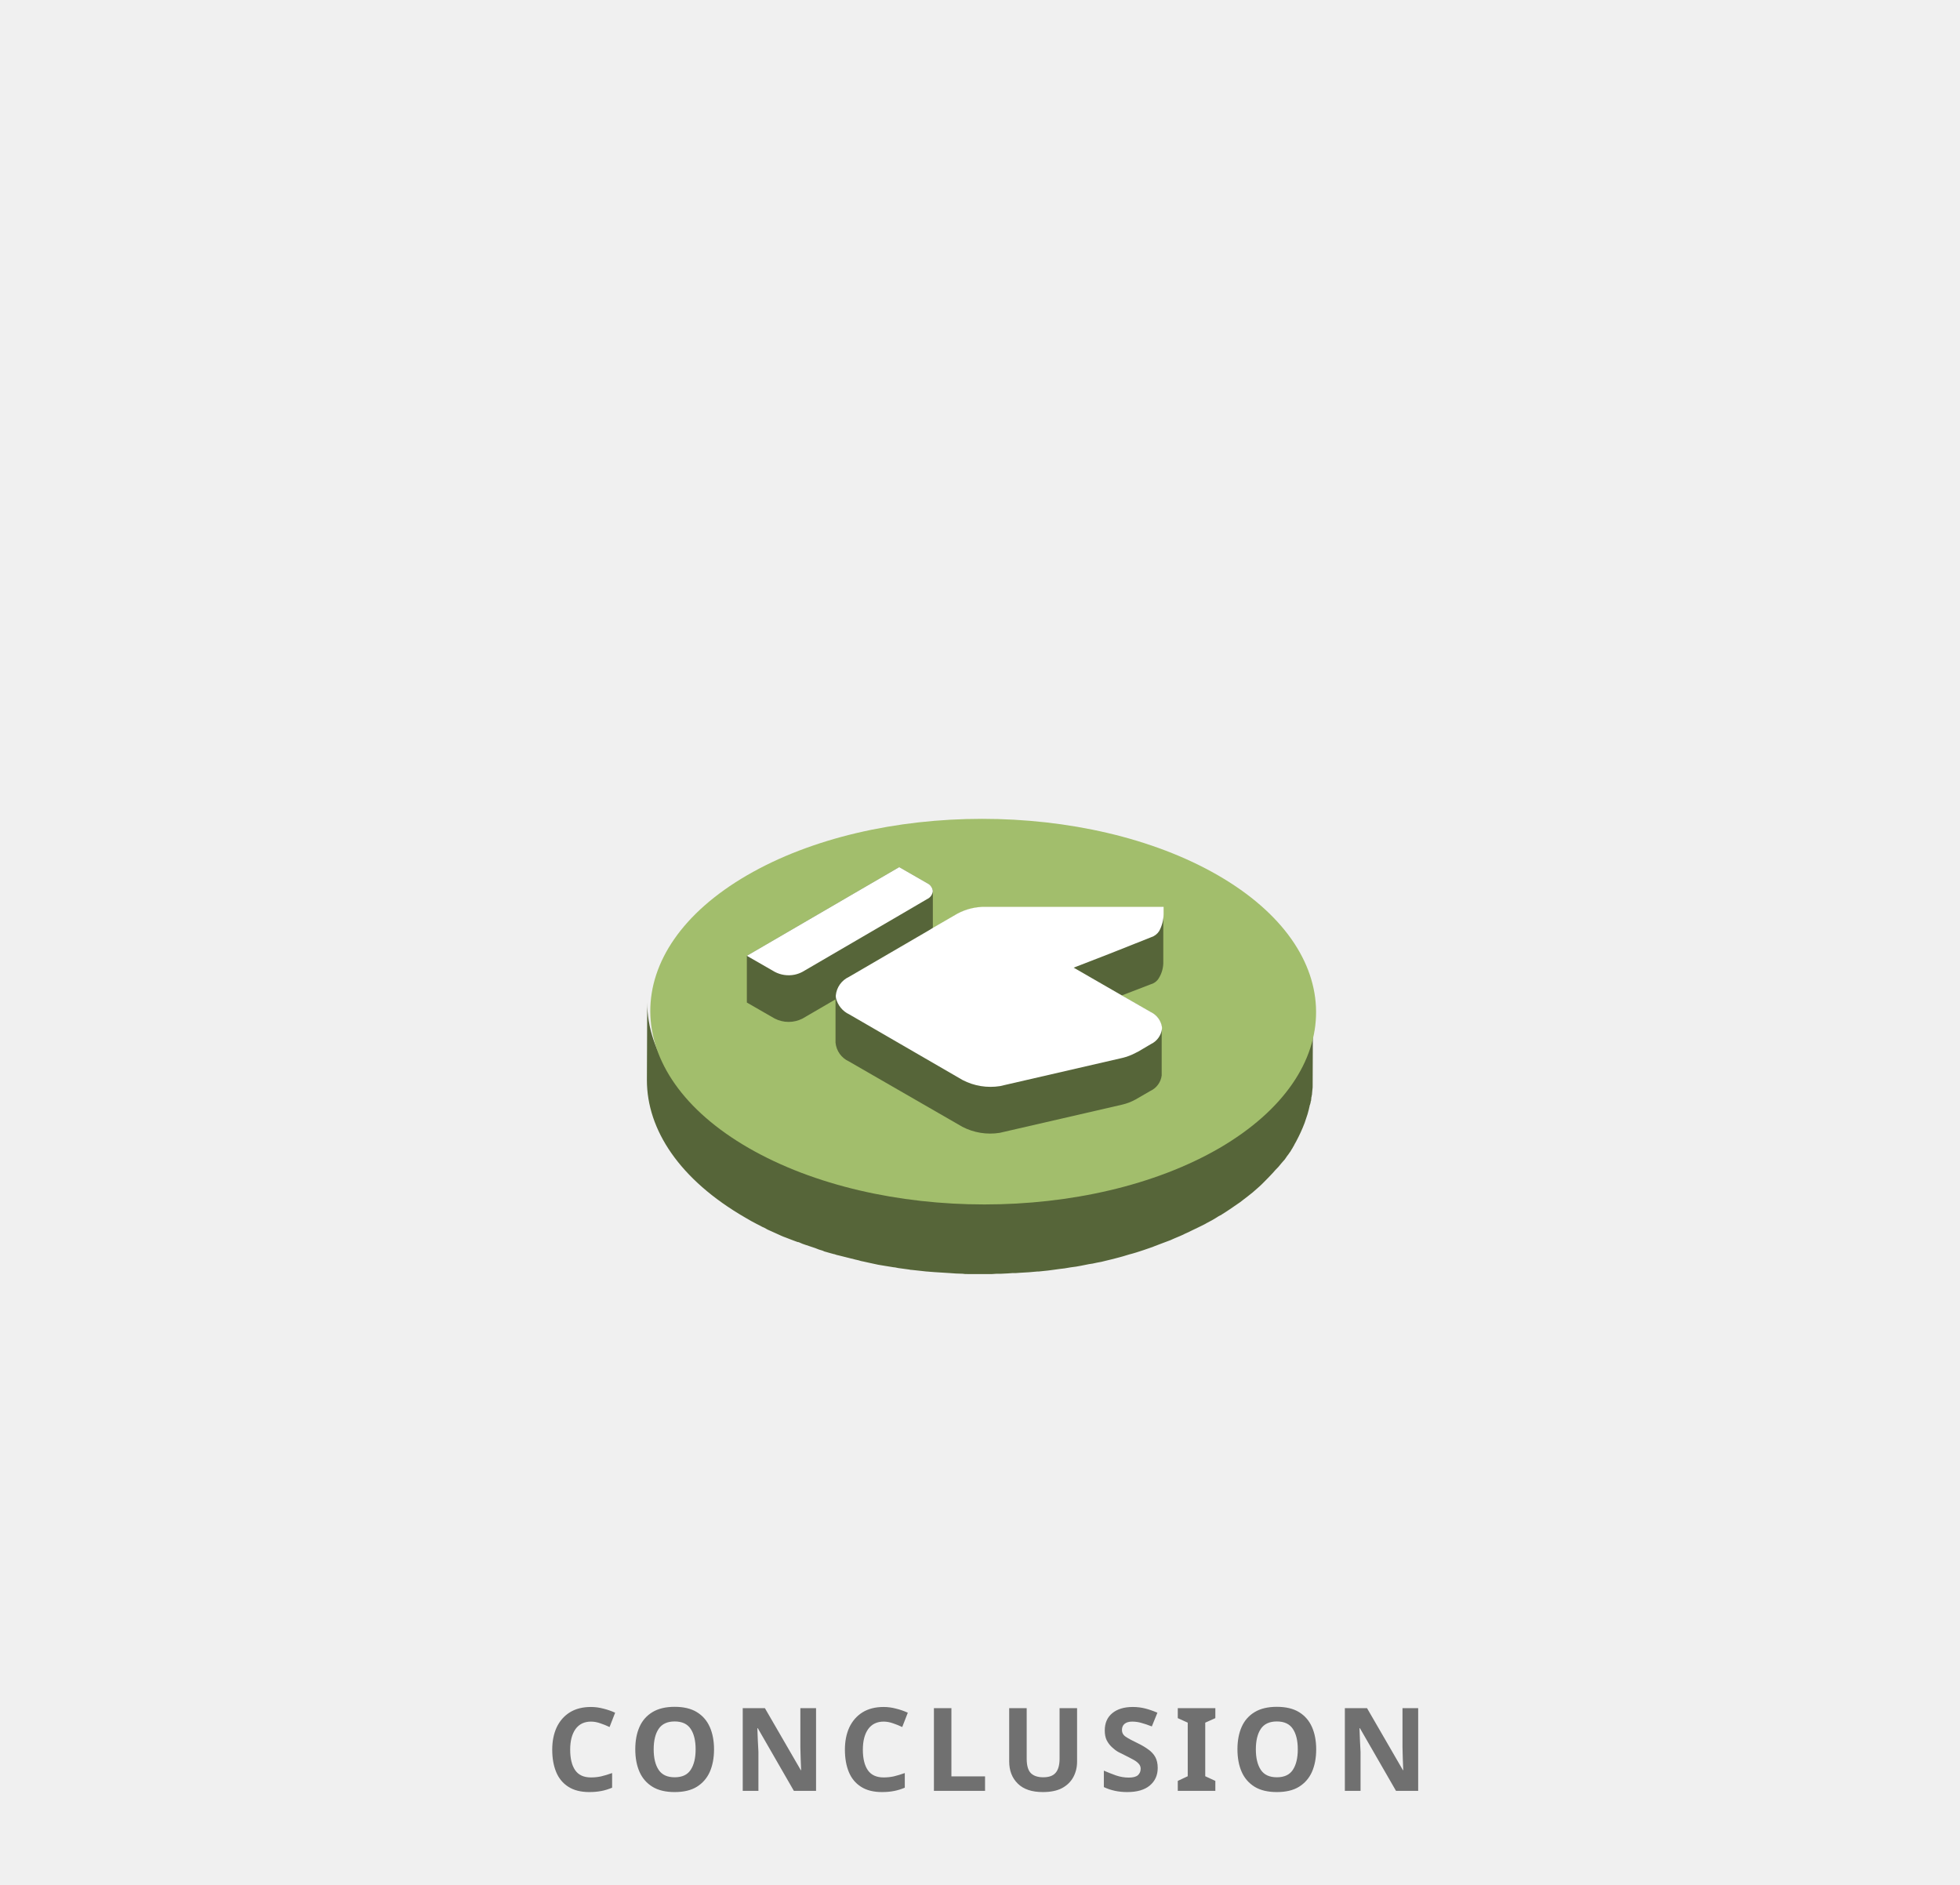
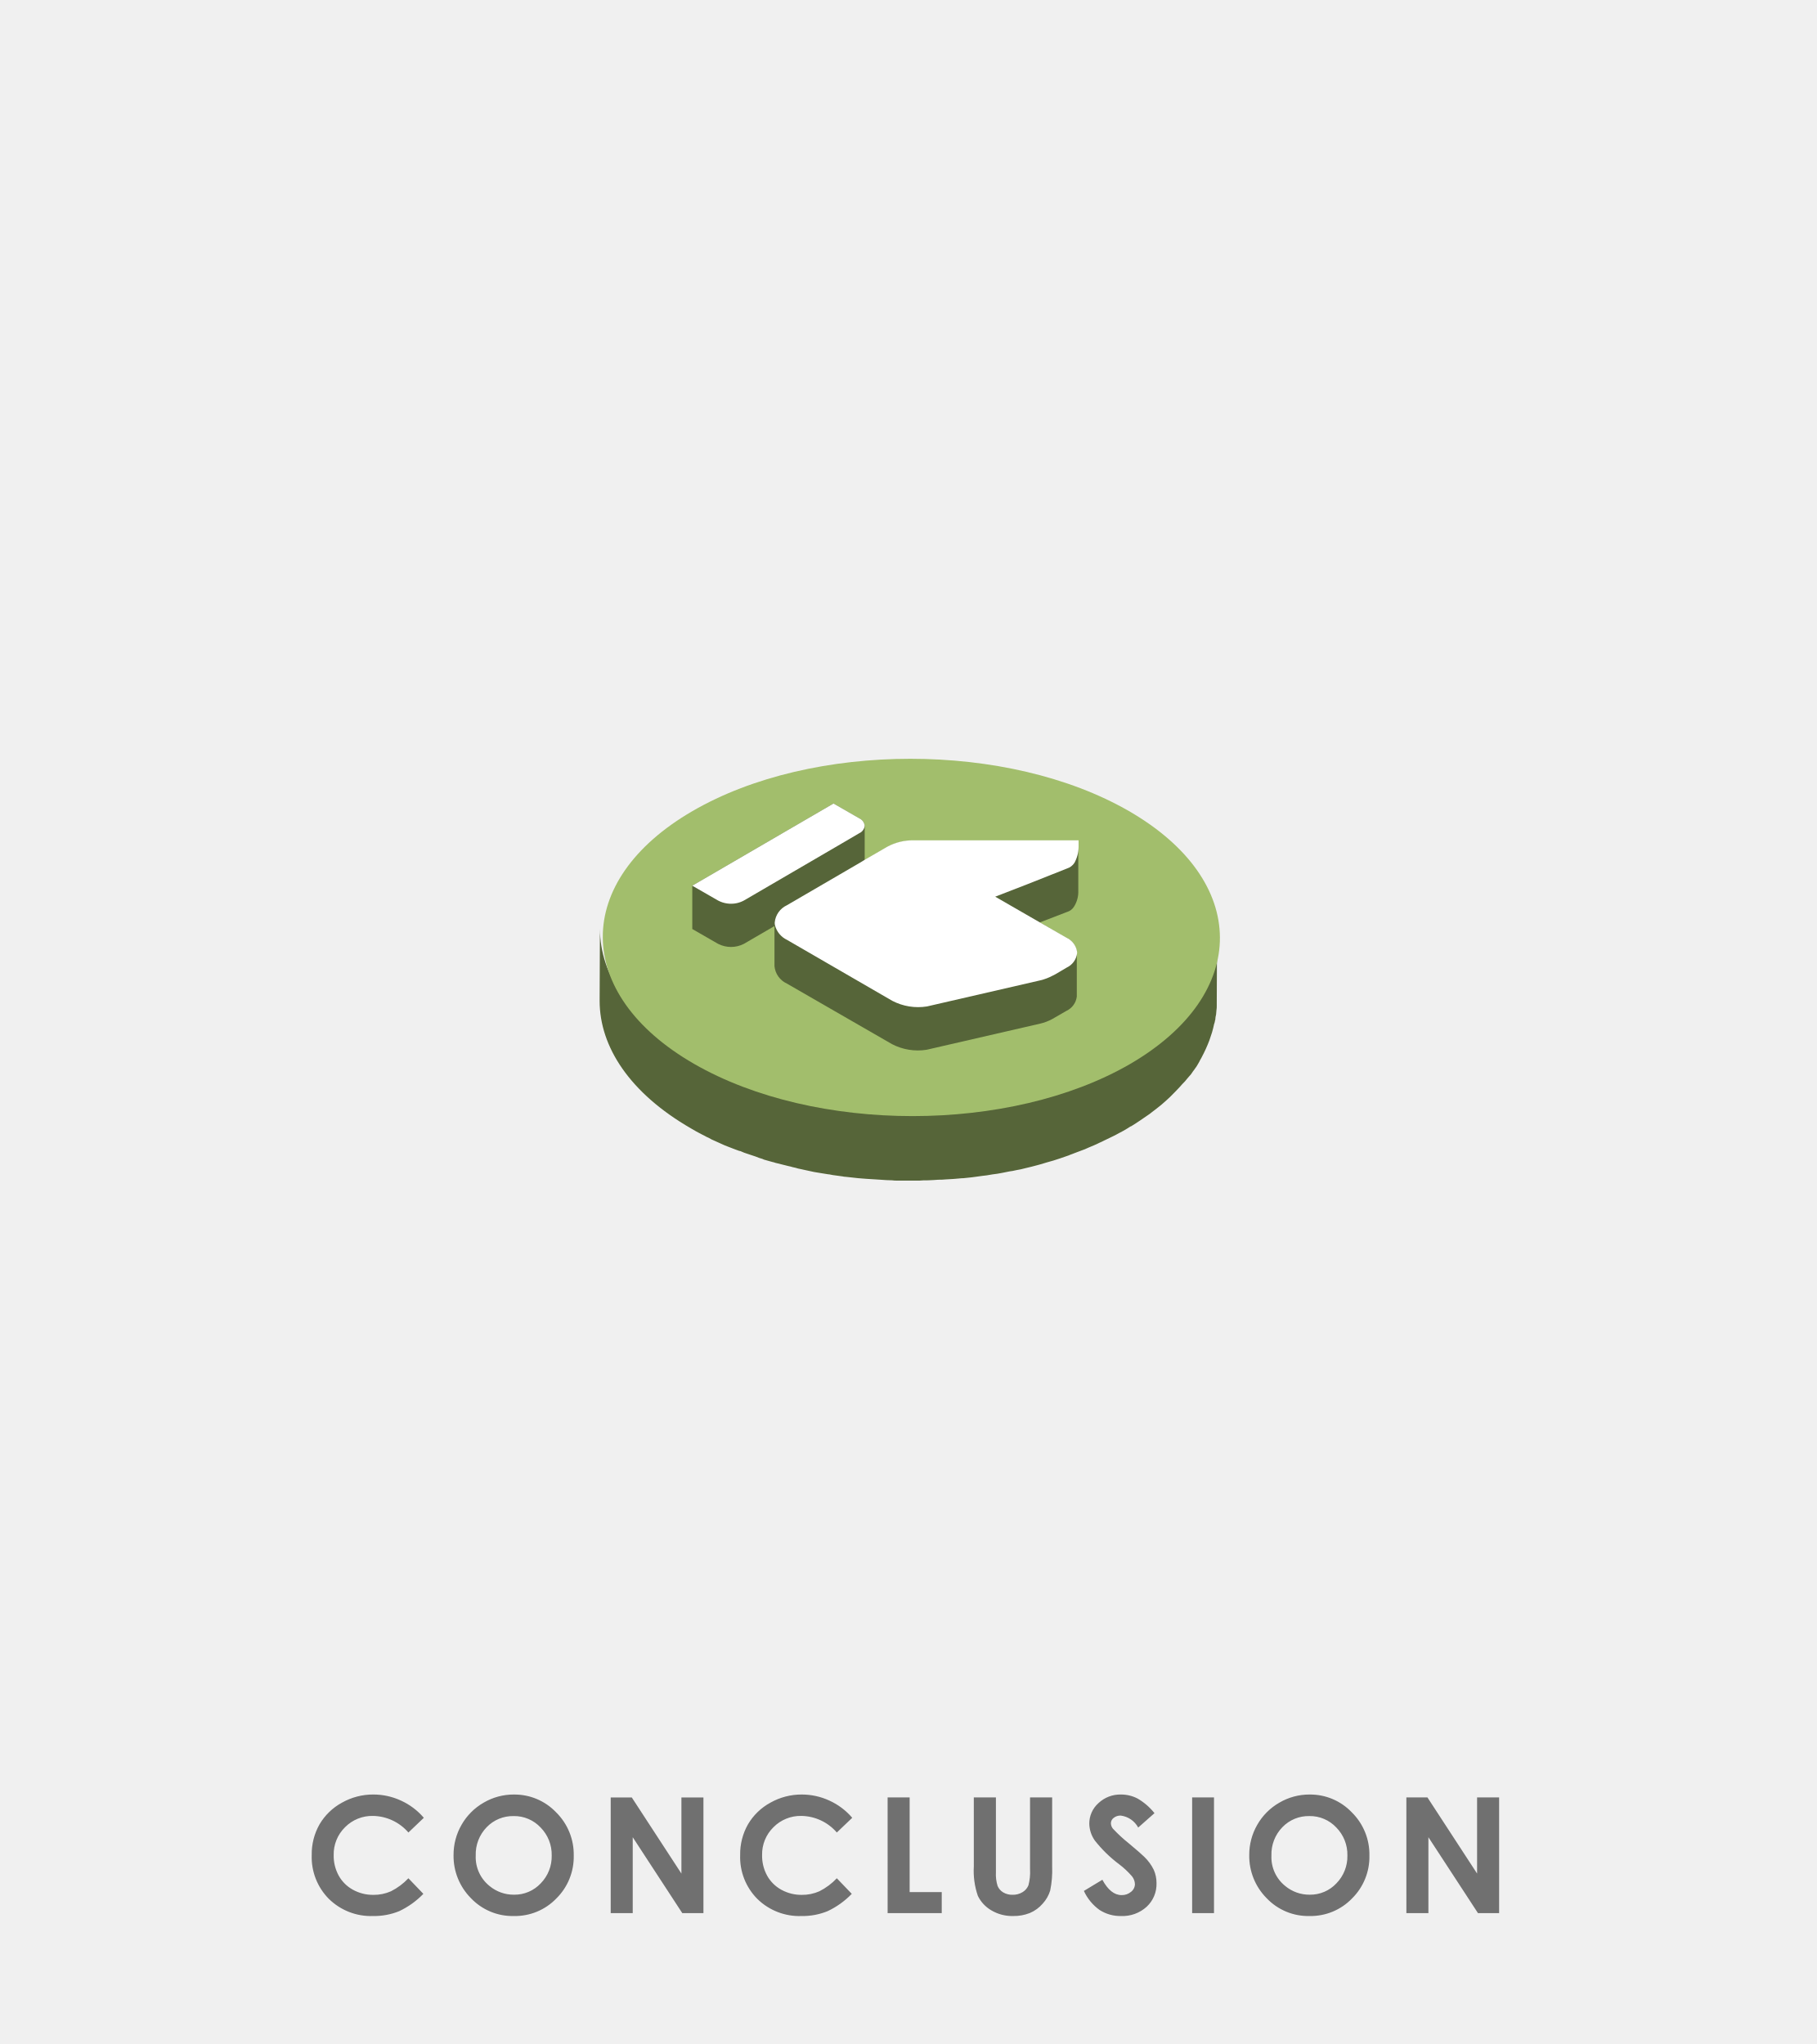
- <svg xmlns="http://www.w3.org/2000/svg" viewBox="0 0 203 195.198">
+ <svg xmlns="http://www.w3.org/2000/svg" viewBox="0 0 203 228.424">
  <defs>
    <style>
      .cls-1 {
        fill: rgba(255,255,255,0);
      }

      .cls-2 {
        fill: #566539;
      }

      .cls-3 {
        fill: #a2be6c;
      }

      .cls-4 {
        fill: #fff;
      }

      .cls-5 {
        fill: #707070;
-         font-size: 12px;
-         font-family: CenturyGothic-Bold, Century Gothic;
-         font-weight: 700;
-         letter-spacing: 0.1em;
      }
    </style>
  </defs>
-   <g id="Group_40351" data-name="Group 40351" transform="translate(-4369 924.797)">
-     <rect id="Rectangle_1223" data-name="Rectangle 1223" class="cls-1" width="203" height="195.198" transform="translate(4369 -924.797)" />
-     <g id="Group_39190" data-name="Group 39190" transform="translate(-600.647 -255)">
+   <g id="Group_40392" data-name="Group 40392" transform="translate(-4369 1475.797)">
+     <rect id="Rectangle_1223" data-name="Rectangle 1223" class="cls-1" width="203" height="228.424" transform="translate(4369 -1475.797)" />
+     <g id="Group_39190" data-name="Group 39190" transform="translate(-600.647 -806)">
      <path id="Path_136034" data-name="Path 136034" class="cls-2" d="M68.988,608.666l-.033,8.122v.3a2.509,2.509,0,0,1-.033.5c0,.133-.033.232-.033.365a.42.42,0,0,1-.033.2.3.3,0,0,1-.033.166c0,.133-.033.232-.033.332a.122.122,0,0,1-.033.1.968.968,0,0,1-.066.3c0,.033,0,.066-.033.066v.033c-.066.3-.133.6-.232.928l-.3.9a15.905,15.905,0,0,1-.862,1.89c0,.033-.033.033-.033.066-.033.066-.1.166-.133.232l-.1.2a1.442,1.442,0,0,0-.133.232,2.914,2.914,0,0,0-.2.332c-.033.033-.066.1-.1.133a3.466,3.466,0,0,1-.265.365c-.033.033-.033.066-.066.1a2.5,2.5,0,0,1-.365.464c-.066.066-.133.166-.2.232a5.1,5.1,0,0,1-.564.63c-.1.1-.166.2-.265.3-.3.331-.6.63-.928.961l-.2.2c-.3.3-.63.564-.961.862-.332.265-.7.564-1.061.829a4.744,4.744,0,0,1-.5.365c-.53.365-1.094.763-1.691,1.127a.172.172,0,0,1-.133.066c-.133.066-.265.166-.431.265-.265.166-.564.331-.829.464a.1.1,0,0,1-.066.033c-.265.166-.564.3-.829.431h0c-.265.133-.564.265-.829.4-.1.033-.166.1-.265.133-.2.1-.4.166-.564.265-.1.033-.2.1-.3.133-.2.1-.431.166-.63.265-.1.033-.2.1-.3.133-.033,0-.033.033-.066.033l-.8.3c-.332.133-.63.232-.961.365-.033,0-.033.033-.066.033-.332.1-.63.232-.961.332-.5.166-.995.332-1.525.464-.232.066-.464.133-.663.2-.133.033-.265.066-.365.1-.2.066-.431.1-.63.166-.265.066-.53.133-.829.2a6.272,6.272,0,0,1-.762.166c-.066,0-.1.033-.166.033a5.624,5.624,0,0,1-.729.133c-.265.066-.564.1-.829.166-.365.066-.7.133-1.061.166-.066,0-.133.033-.2.033a8.955,8.955,0,0,1-.928.133c-.4.066-.8.1-1.227.166-.332.033-.63.066-.961.1h-.133c-.6.066-1.193.1-1.823.133a6.39,6.39,0,0,1-.8.033c-.166,0-.3.033-.464.033-.232,0-.464.033-.663.033h-.066a8.081,8.081,0,0,0-.9.033H33.218a2.853,2.853,0,0,1-.53-.033c-.431,0-.862-.033-1.293-.066l-1.591-.1c-.3-.033-.564-.033-.829-.066h-.033c-.5-.066-.995-.1-1.525-.166a.648.648,0,0,1-.232-.033c-.232-.033-.5-.066-.729-.1a6.628,6.628,0,0,1-.8-.133h-.066c-.564-.1-1.094-.166-1.624-.265-.3-.066-.6-.133-.928-.2-.2-.033-.4-.1-.6-.133a3.1,3.1,0,0,1-.53-.133,6.465,6.465,0,0,1-.663-.166h-.033l-.8-.2c-.166-.033-.365-.1-.53-.133a2.443,2.443,0,0,1-.464-.133h-.033c-.3-.066-.564-.166-.829-.232a1.186,1.186,0,0,1-.365-.133,5.148,5.148,0,0,1-.762-.265c-.332-.1-.663-.232-.995-.331a4.437,4.437,0,0,1-.6-.232.479.479,0,0,0-.232-.066c-.133-.033-.232-.1-.365-.133-.1-.033-.166-.066-.265-.1-.2-.066-.4-.166-.6-.232-.3-.1-.564-.232-.862-.365-.232-.1-.431-.2-.663-.3a4.126,4.126,0,0,1-.663-.331,3.044,3.044,0,0,1-.464-.232,3.08,3.08,0,0,0-.332-.166c-.4-.2-.8-.431-1.193-.663C3.381,626.866,0,621.694,0,616.556L.033,608.5c0,5.138,3.381,10.277,10.178,14.189.4.232.8.431,1.193.663a3.092,3.092,0,0,0,.332.166c.133.066.3.166.464.232.232.1.464.232.663.332s.431.2.663.3c.033,0,.033.033.066.033a5.1,5.1,0,0,0,.63.265l.7.3.3.1c.033,0,.066.033.133.033.265.1.564.232.862.332a.1.1,0,0,1,.066.033c.3.1.564.2.862.3a1.62,1.62,0,0,1,.365.133c.265.1.5.166.762.265.033,0,.066.033.133.033l.995.3h.033c.3.066.6.166.9.232s.6.166.9.232h.033c.2.066.431.1.663.166a3.1,3.1,0,0,1,.53.133c.2.033.4.1.6.133,1.127.232,2.254.431,3.415.6h.033c.53.066,1.094.133,1.624.2.564.066,1.127.133,1.691.166.3.033.564.033.829.066q1.193.1,2.387.1c.53.033,1.094.033,1.624.033h.829a6.944,6.944,0,0,0,.829-.033c.265-.033.564,0,.829-.033.265,0,.53-.033.8-.033h.1c.265,0,.5-.033.762-.033.6-.033,1.16-.1,1.724-.133h.033c.332-.033.63-.066.928-.1.4-.033.829-.1,1.227-.166.365-.033.7-.1,1.061-.166.066,0,.133-.033.2-.033.265-.033.53-.1.8-.133a.2.2,0,0,0,.133-.033.251.251,0,0,0,.133-.033l.6-.1c.166-.033.365-.066.53-.1a5.282,5.282,0,0,0,.7-.166c1.028-.232,2.022-.464,3.017-.762.2-.066.431-.133.63-.2.332-.1.63-.2.961-.3.066-.033.133-.033.2-.066a6.932,6.932,0,0,0,.762-.265c.033,0,.033-.033.066-.033.332-.1.63-.232.961-.365l.8-.3c.033,0,.033-.033.066-.033l.5-.2a1.176,1.176,0,0,0,.3-.133c.166-.066.332-.133.464-.2.232-.1.5-.232.729-.332a.116.116,0,0,0,.066-.033c.265-.133.564-.265.829-.4h0c.3-.133.564-.3.829-.431a.116.116,0,0,0,.066-.033c.3-.166.564-.3.829-.464a3.028,3.028,0,0,0,.431-.265,16.483,16.483,0,0,0,1.492-.961c.133-.1.3-.2.431-.3.166-.133.365-.265.53-.4.332-.232.63-.5.928-.729a5.753,5.753,0,0,0,.5-.431,2.866,2.866,0,0,0,.464-.431c.1-.066.166-.166.265-.232.3-.3.6-.6.862-.9.1-.1.166-.2.265-.3a6.968,6.968,0,0,0,.464-.564c0-.033.033-.033.033-.066.066-.1.133-.166.2-.265.133-.166.232-.3.365-.464.033-.033.066-.066.066-.1l.2-.3.2-.3c.033-.033.066-.1.1-.133.066-.133.166-.232.232-.365s.166-.265.232-.4a15.039,15.039,0,0,0,.928-1.956l.3-.9c.033-.1.066-.232.1-.331a1.178,1.178,0,0,0,.066-.332,1.41,1.41,0,0,0,.066-.365h0a1.665,1.665,0,0,0,.066-.4,1.128,1.128,0,0,0,.033-.332.2.2,0,0,1,.033-.133c0-.066.033-.166.033-.232,0-.1.033-.232.033-.332,0-.166.033-.332.033-.464v-.033A.492.492,0,0,0,68.988,608.666Z" transform="translate(5036.647 -1174.5)" />
      <path id="Path_136035" data-name="Path 136035" class="cls-3" d="M59.018,582.563c-13.426,7.791-35.24,7.791-48.766,0s-13.592-20.454-.166-28.245,35.24-7.791,48.766,0C72.345,562.109,72.411,574.739,59.018,582.563Z" transform="translate(5036.938 -1133.475)" />
      <g id="Group_40327" data-name="Group 40327" transform="translate(5047 -580)">
        <path id="Path_136036" data-name="Path 136036" class="cls-2" d="M56.6,565.744a5.983,5.983,0,0,0-2.884.7l-2.553,1.492v-3.846a1.015,1.015,0,0,0-.6-.829L47.68,561.6,31.9,570.783v4.84l2.884,1.658a3.161,3.161,0,0,0,2.884,0l3.415-1.989v4.475a2.383,2.383,0,0,0,1.392,1.956l11.736,6.763a6.247,6.247,0,0,0,3.879.63L70.754,586.2a5.3,5.3,0,0,0,1.392-.53l1.558-.9a2.037,2.037,0,0,0,1.16-1.591v-5.006a2.037,2.037,0,0,0-1.193-1.591l-2.95-1.691,3.017-1.16a1.4,1.4,0,0,0,.829-.63,3.115,3.115,0,0,0,.464-1.757v-5.6H56.6Z" transform="translate(-31.9 -561.6)" />
        <g id="Group_40326" data-name="Group 40326" transform="translate(0 0)">
          <path id="Path_136037" data-name="Path 136037" class="cls-4" d="M51.161,564.086a1.015,1.015,0,0,1-.6.829l-2.718,1.591-10.178,5.934a3.061,3.061,0,0,1-.829.3,3.094,3.094,0,0,1-2.055-.3L31.9,570.783,47.68,561.6l2.884,1.658A1.015,1.015,0,0,1,51.161,564.086Z" transform="translate(-31.9 -561.6)" />
          <path id="Path_136038" data-name="Path 136038" class="cls-4" d="M88.011,578.873l-3.68,1.426,5.006,2.884,2.95,1.691a2.086,2.086,0,0,1,1.193,1.591v.166a2.036,2.036,0,0,1-1.16,1.591l-1.293.763-.265.133a5.787,5.787,0,0,1-1.392.53l-12.664,2.917a6.247,6.247,0,0,1-3.879-.63L61.888,585.6l-.8-.464a2.5,2.5,0,0,1-1.359-1.624,1.128,1.128,0,0,1-.033-.332,2.362,2.362,0,0,1,1.359-1.923l8.255-4.807.431-.265L72.3,574.7a5.983,5.983,0,0,1,2.884-.7H93.647v.762a3.762,3.762,0,0,1-.464,1.757,1.536,1.536,0,0,1-.829.63Z" transform="translate(-50.484 -569.889)" />
        </g>
      </g>
    </g>
-     <text id="CONCLUSION" class="cls-5" transform="translate(4397 -751.341)">
-       <tspan x="28.493" y="12">CONCLUSION</tspan>
-     </text>
+     <path id="Path_136044" data-name="Path 136044" class="cls-5" d="M-54.128-10.652l-1.723,1.644a5.338,5.338,0,0,0-3.955-1.854A4.254,4.254,0,0,0-62.931-9.6a4.232,4.232,0,0,0-1.27,3.12,4.605,4.605,0,0,0,.563,2.294A4.028,4.028,0,0,0-62.047-2.61a4.625,4.625,0,0,0,2.285.571,4.717,4.717,0,0,0,1.96-.4,7.022,7.022,0,0,0,1.951-1.455l1.67,1.74A9.16,9.16,0,0,1-56.888-.215,7.391,7.391,0,0,1-59.8.325a6.7,6.7,0,0,1-4.935-1.912,6.618,6.618,0,0,1-1.92-4.9,6.706,6.706,0,0,1,.875-3.437,6.5,6.5,0,0,1,2.5-2.417,7.064,7.064,0,0,1,3.511-.914,7.332,7.332,0,0,1,3.081.677A7.368,7.368,0,0,1-54.128-10.652Zm10.062-2.6a6.414,6.414,0,0,1,4.715,1.986,6.612,6.612,0,0,1,1.973,4.843,6.538,6.538,0,0,1-1.947,4.79A6.411,6.411,0,0,1-44.049.325a6.409,6.409,0,0,1-4.834-2.013,6.682,6.682,0,0,1-1.925-4.781,6.71,6.71,0,0,1,.9-3.41,6.636,6.636,0,0,1,2.465-2.465A6.624,6.624,0,0,1-44.067-13.254Zm-.026,2.408A4.052,4.052,0,0,0-47.108-9.6a4.348,4.348,0,0,0-1.222,3.173,4.137,4.137,0,0,0,1.538,3.393,4.214,4.214,0,0,0,2.742.976A4,4,0,0,0-41.07-3.322a4.3,4.3,0,0,0,1.23-3.12,4.321,4.321,0,0,0-1.239-3.125A4.04,4.04,0,0,0-44.093-10.846Zm10.844-2.083h2.355l5.546,8.508v-8.508h2.461V0h-2.364l-5.537-8.481V0h-2.461ZM-6.26-10.652-7.982-9.009a5.338,5.338,0,0,0-3.955-1.854A4.254,4.254,0,0,0-15.062-9.6a4.232,4.232,0,0,0-1.27,3.12,4.605,4.605,0,0,0,.563,2.294A4.028,4.028,0,0,0-14.179-2.61a4.625,4.625,0,0,0,2.285.571,4.717,4.717,0,0,0,1.96-.4A7.022,7.022,0,0,0-7.982-3.894l1.67,1.74A9.16,9.16,0,0,1-9.019-.215a7.391,7.391,0,0,1-2.909.541,6.7,6.7,0,0,1-4.935-1.912,6.618,6.618,0,0,1-1.92-4.9,6.706,6.706,0,0,1,.875-3.437,6.5,6.5,0,0,1,2.5-2.417,7.064,7.064,0,0,1,3.511-.914,7.332,7.332,0,0,1,3.081.677A7.368,7.368,0,0,1-6.26-10.652Zm3.953-2.276H.155V-2.347H3.741V0H-2.306Zm9.631,0h2.47v8.367a4.341,4.341,0,0,0,.189,1.529,1.523,1.523,0,0,0,.624.716,1.964,1.964,0,0,0,1.05.268,2.045,2.045,0,0,0,1.121-.3,1.574,1.574,0,0,0,.65-.76,5.651,5.651,0,0,0,.18-1.762v-8.06h2.47v7.708a11.18,11.18,0,0,1-.22,2.707,3.837,3.837,0,0,1-.839,1.459A3.9,3.9,0,0,1,13.591-.013a4.844,4.844,0,0,1-1.881.338A4.549,4.549,0,0,1,9.263-.321a3.758,3.758,0,0,1-1.49-1.617,8.538,8.538,0,0,1-.448-3.283Zm20.187,1.758L25.692-9.562A2.579,2.579,0,0,0,23.741-10.9a1.185,1.185,0,0,0-.791.259.755.755,0,0,0-.308.584,1,1,0,0,0,.22.615,16.7,16.7,0,0,0,1.8,1.661Q26.07-6.6,26.369-6.293a5.148,5.148,0,0,1,1.059,1.446A3.615,3.615,0,0,1,27.74-3.34a3.458,3.458,0,0,1-1.1,2.628A4,4,0,0,1,23.776.325a4.259,4.259,0,0,1-2.4-.677,5.344,5.344,0,0,1-1.753-2.127l2.065-1.248q.932,1.714,2.145,1.714a1.577,1.577,0,0,0,1.063-.369,1.1,1.1,0,0,0,.431-.853A1.473,1.473,0,0,0,25-4.113a9.386,9.386,0,0,0-1.433-1.345,14.464,14.464,0,0,1-2.725-2.659,3.381,3.381,0,0,1-.615-1.868,3.056,3.056,0,0,1,1.024-2.307,3.549,3.549,0,0,1,2.527-.962,3.983,3.983,0,0,1,1.841.448A6.709,6.709,0,0,1,27.512-11.171Zm4.208-1.758h2.443V0H31.72Zm13.12-.325a6.414,6.414,0,0,1,4.715,1.986,6.612,6.612,0,0,1,1.973,4.843,6.538,6.538,0,0,1-1.947,4.79A6.411,6.411,0,0,1,44.858.325a6.409,6.409,0,0,1-4.834-2.013A6.682,6.682,0,0,1,38.1-6.469a6.71,6.71,0,0,1,.9-3.41,6.636,6.636,0,0,1,2.465-2.465A6.624,6.624,0,0,1,44.84-13.254Zm-.026,2.408A4.052,4.052,0,0,0,41.8-9.6a4.348,4.348,0,0,0-1.222,3.173,4.137,4.137,0,0,0,1.538,3.393,4.214,4.214,0,0,0,2.742.976,4,4,0,0,0,2.979-1.266,4.3,4.3,0,0,0,1.23-3.12,4.321,4.321,0,0,0-1.239-3.125A4.04,4.04,0,0,0,44.814-10.846Zm10.844-2.083h2.355l5.546,8.508v-8.508H66.02V0H63.656L58.119-8.481V0H55.658Z" transform="translate(4470.485 -1262)" />
  </g>
</svg>
